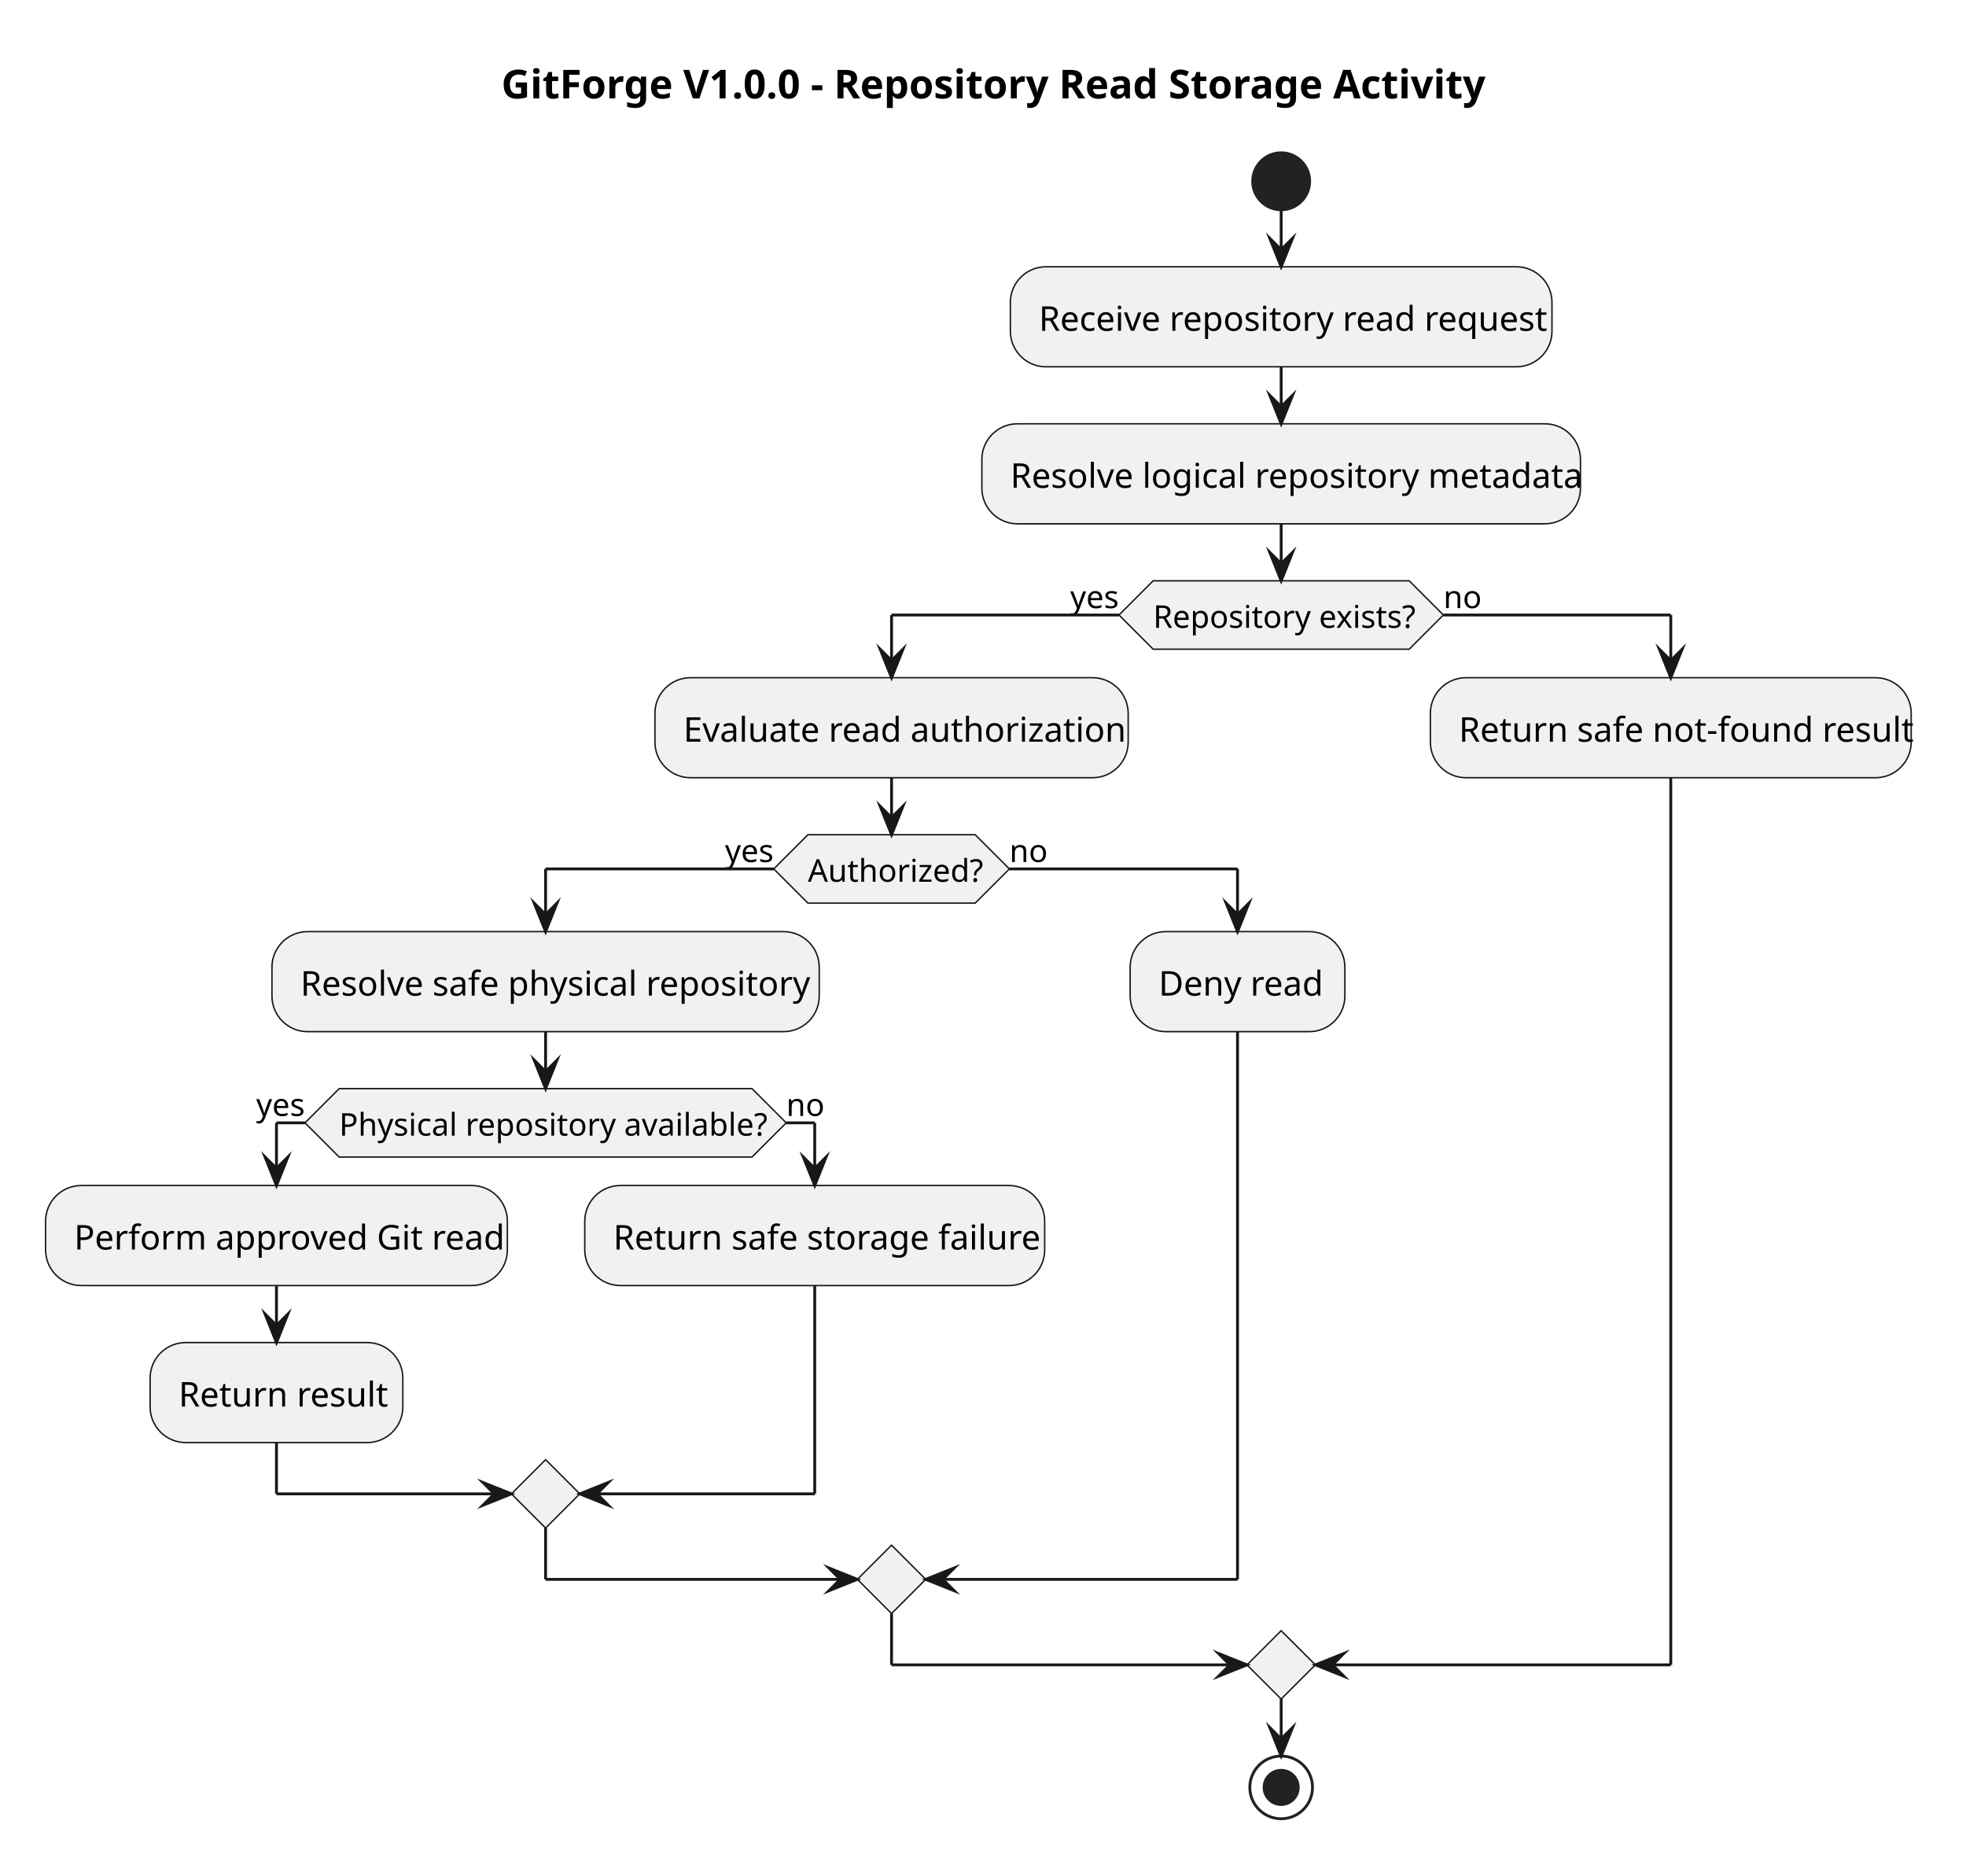
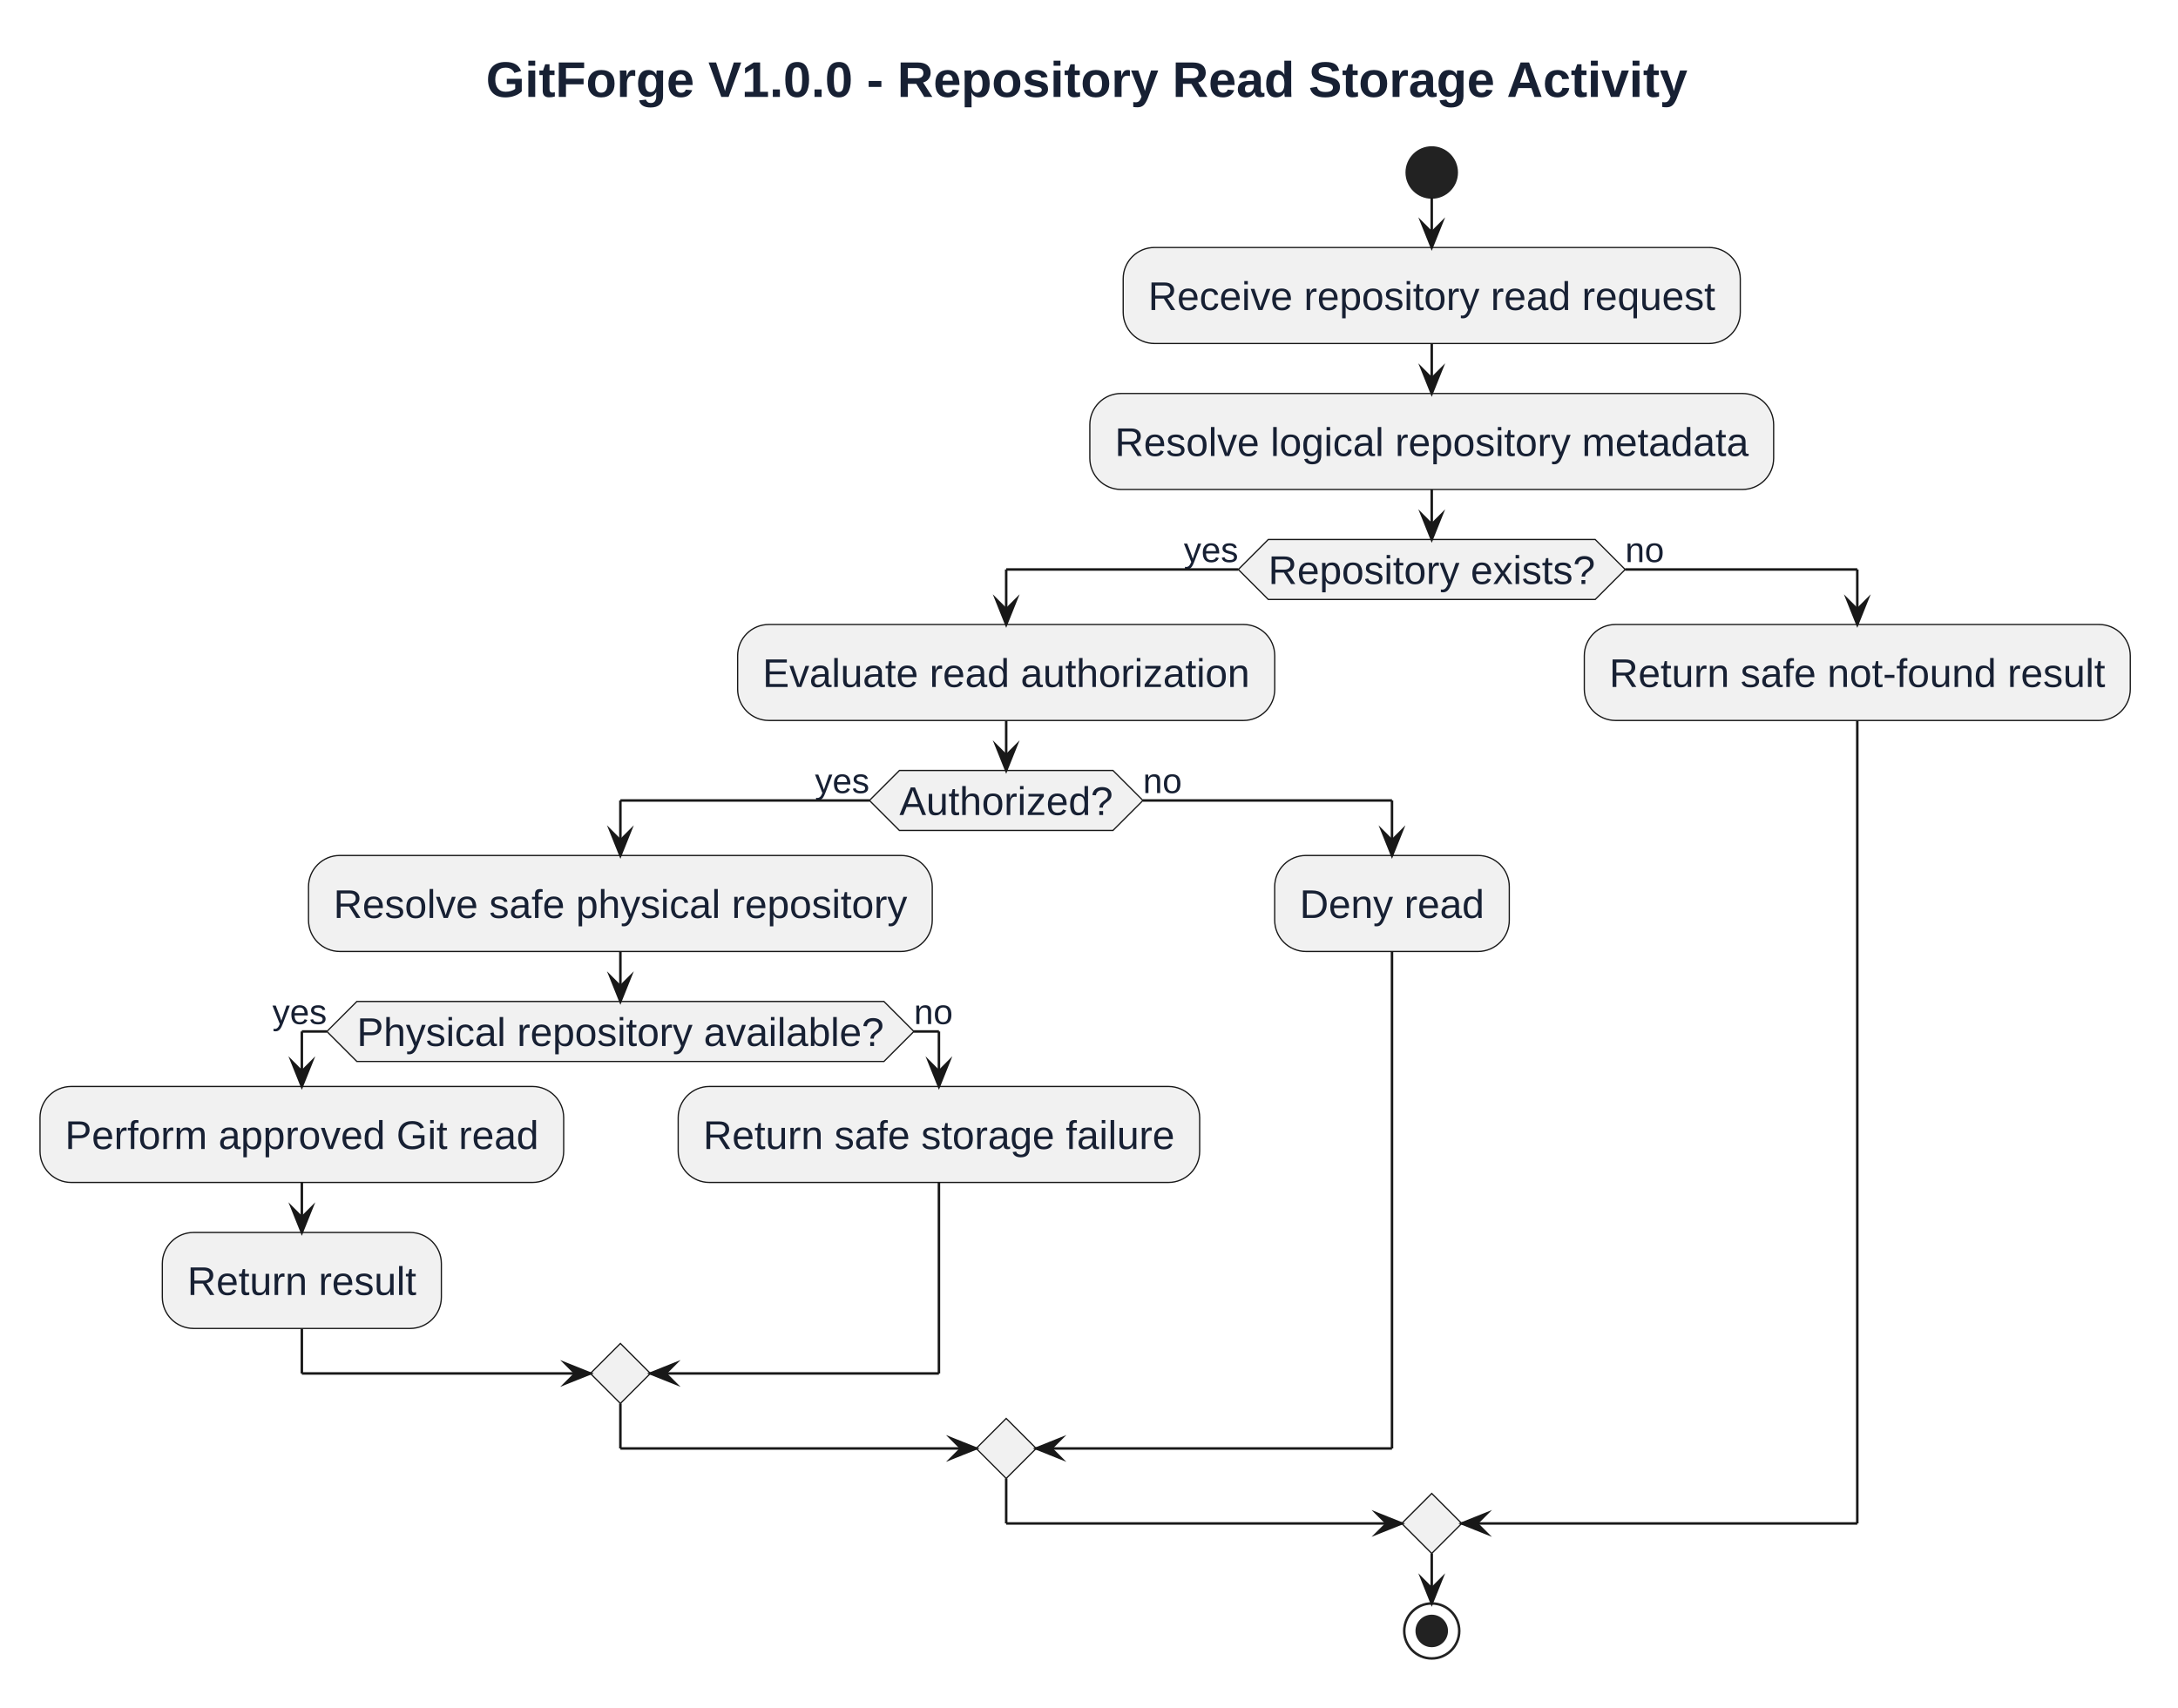
- <svg xmlns="http://www.w3.org/2000/svg" version="1.1" data-diagram-type="ACTIVITY" style="width:690px;height:658px;background:#FFFFFF;" width="690px" height="658px" viewBox="0 0 690 658" zoomAndPan="magnify" preserveAspectRatio="none" contentStyleType="text/css">
+ <svg xmlns="http://www.w3.org/2000/svg" version="1.1" data-diagram-type="ACTIVITY" style="width:871px;height:683px;background:#FFFFFF;" width="871px" height="683px" viewBox="0 0 871 683" zoomAndPan="magnify" preserveAspectRatio="none" contentStyleType="text/css">
  <defs />
  <g font-family="sans-serif" lengthAdjust="spacing">
-     <g class="title" data-source-line="1">
-       <text x="175.95" y="34.533" fill="#000" font-size="14" textLength="336.861" font-weight="700">GitForge V1.0.0 - Repository Read Storage Activity</text>
+     <g class="title" data-source-line="8">
+       <text x="194.342" y="38.76" fill="#172033" font-size="20" textLength="481.23" font-weight="700" font-family="Arial">GitForge V1.0.0 - Repository Read Storage Activity</text>
    </g>
-     <ellipse cx="449.647" cy="63.609" rx="10" ry="10" fill="#222" style="stroke:#222;stroke-width:1;" />
-     <rect x="354.604" y="93.609" width="190.086" height="35.094" fill="#F1F1F1" style="stroke:#181818;stroke-width:0.5;" rx="12.5" ry="12.5" />
-     <text x="364.604" y="116.066" fill="#000" font-size="12" textLength="170.086">Receive repository read request</text>
-     <rect x="344.599" y="148.703" width="210.096" height="35.094" fill="#F1F1F1" style="stroke:#181818;stroke-width:0.5;" rx="12.5" ry="12.5" />
-     <text x="354.599" y="171.16" fill="#000" font-size="12" textLength="190.096">Resolve logical repository metadata</text>
-     <polygon points="404.712,203.797,494.581,203.797,506.581,215.797,494.581,227.797,404.712,227.797,392.712,215.797,404.712,203.797" fill="#F1F1F1" style="stroke:#181818;stroke-width:0.5;stroke-linejoin:miter;stroke-miterlimit:10;" />
-     <text x="404.712" y="220.298" fill="#000" font-size="11" textLength="89.869">Repository exists?</text>
-     <text x="375.594" y="213.38" fill="#000" font-size="11" textLength="17.118">yes</text>
-     <text x="506.581" y="213.38" fill="#000" font-size="11" textLength="12.235">no</text>
-     <rect x="229.858" y="237.797" width="166.098" height="35.094" fill="#F1F1F1" style="stroke:#181818;stroke-width:0.5;" rx="12.5" ry="12.5" />
-     <text x="239.858" y="260.254" fill="#000" font-size="12" textLength="146.098">Evaluate read authorization</text>
-     <polygon points="283.554,292.891,342.26,292.891,354.26,304.891,342.26,316.891,283.554,316.891,271.554,304.891,283.554,292.891" fill="#F1F1F1" style="stroke:#181818;stroke-width:0.5;stroke-linejoin:miter;stroke-miterlimit:10;" />
-     <text x="283.554" y="309.392" fill="#000" font-size="11" textLength="58.706">Authorized?</text>
-     <text x="254.436" y="302.474" fill="#000" font-size="11" textLength="17.118">yes</text>
-     <text x="354.26" y="302.474" fill="#000" font-size="11" textLength="12.235">no</text>
-     <rect x="95.448" y="326.891" width="192.078" height="35.094" fill="#F1F1F1" style="stroke:#181818;stroke-width:0.5;" rx="12.5" ry="12.5" />
-     <text x="105.448" y="349.348" fill="#000" font-size="12" textLength="172.078">Resolve safe physical repository</text>
-     <polygon points="119.033,381.984,263.94,381.984,275.94,393.984,263.94,405.984,119.033,405.984,107.033,393.984,119.033,381.984" fill="#F1F1F1" style="stroke:#181818;stroke-width:0.5;stroke-linejoin:miter;stroke-miterlimit:10;" />
-     <text x="119.033" y="398.485" fill="#000" font-size="11" textLength="144.907">Physical repository available?</text>
-     <text x="89.916" y="391.567" fill="#000" font-size="11" textLength="17.118">yes</text>
-     <text x="275.94" y="391.567" fill="#000" font-size="11" textLength="12.235">no</text>
-     <rect x="16" y="415.984" width="162.066" height="35.094" fill="#F1F1F1" style="stroke:#181818;stroke-width:0.5;" rx="12.5" ry="12.5" />
-     <text x="26" y="438.441" fill="#000" font-size="12" textLength="142.066">Perform approved Git read</text>
-     <rect x="52.686" y="471.078" width="88.695" height="35.094" fill="#F1F1F1" style="stroke:#181818;stroke-width:0.5;" rx="12.5" ry="12.5" />
-     <text x="62.686" y="493.535" fill="#000" font-size="12" textLength="68.695">Return result</text>
-     <rect x="205.235" y="415.984" width="161.41" height="35.094" fill="#F1F1F1" style="stroke:#181818;stroke-width:0.5;" rx="12.5" ry="12.5" />
-     <text x="215.235" y="438.441" fill="#000" font-size="12" textLength="141.41">Return safe storage failure</text>
-     <polygon points="191.487,512.172,203.487,524.172,191.487,536.172,179.487,524.172,191.487,512.172" fill="#F1F1F1" style="stroke:#181818;stroke-width:0.5;stroke-linejoin:miter;stroke-miterlimit:10;" />
-     <rect x="396.645" y="326.891" width="75.365" height="35.094" fill="#F1F1F1" style="stroke:#181818;stroke-width:0.5;" rx="12.5" ry="12.5" />
-     <text x="406.645" y="349.348" fill="#000" font-size="12" textLength="55.365">Deny read</text>
-     <polygon points="312.907,542.172,324.907,554.172,312.907,566.172,300.907,554.172,312.907,542.172" fill="#F1F1F1" style="stroke:#181818;stroke-width:0.5;stroke-linejoin:miter;stroke-miterlimit:10;" />
-     <rect x="502.01" y="237.797" width="168.752" height="35.094" fill="#F1F1F1" style="stroke:#181818;stroke-width:0.5;" rx="12.5" ry="12.5" />
-     <text x="512.01" y="260.254" fill="#000" font-size="12" textLength="148.752">Return safe not-found result</text>
-     <polygon points="449.647,572.172,461.647,584.172,449.647,596.172,437.647,584.172,449.647,572.172" fill="#F1F1F1" style="stroke:#181818;stroke-width:0.5;stroke-linejoin:miter;stroke-miterlimit:10;" />
-     <ellipse cx="449.647" cy="627.172" rx="11" ry="11" fill="none" style="stroke:#222;stroke-width:1;" />
-     <ellipse cx="449.647" cy="627.172" rx="6" ry="6" fill="#222" style="stroke:#222;stroke-width:1;" />
-     <line x1="449.647" y1="73.609" x2="449.647" y2="93.609" style="stroke:#181818;stroke-width:1;" />
-     <polygon points="445.647,83.609,449.647,93.609,453.647,83.609,449.647,87.609" fill="#181818" style="stroke:#181818;stroke-width:1;stroke-linejoin:miter;stroke-miterlimit:10;" />
-     <line x1="449.647" y1="128.703" x2="449.647" y2="148.703" style="stroke:#181818;stroke-width:1;" />
-     <polygon points="445.647,138.703,449.647,148.703,453.647,138.703,449.647,142.703" fill="#181818" style="stroke:#181818;stroke-width:1;stroke-linejoin:miter;stroke-miterlimit:10;" />
-     <line x1="97.033" y1="451.078" x2="97.033" y2="471.078" style="stroke:#181818;stroke-width:1;" />
-     <polygon points="93.033,461.078,97.033,471.078,101.033,461.078,97.033,465.078" fill="#181818" style="stroke:#181818;stroke-width:1;stroke-linejoin:miter;stroke-miterlimit:10;" />
-     <line x1="107.033" y1="393.984" x2="97.033" y2="393.984" style="stroke:#181818;stroke-width:1;" />
-     <line x1="97.033" y1="393.984" x2="97.033" y2="415.984" style="stroke:#181818;stroke-width:1;" />
-     <polygon points="93.033,405.984,97.033,415.984,101.033,405.984,97.033,409.984" fill="#181818" style="stroke:#181818;stroke-width:1;stroke-linejoin:miter;stroke-miterlimit:10;" />
-     <line x1="275.94" y1="393.984" x2="285.94" y2="393.984" style="stroke:#181818;stroke-width:1;" />
-     <line x1="285.94" y1="393.984" x2="285.94" y2="415.984" style="stroke:#181818;stroke-width:1;" />
-     <polygon points="281.94,405.984,285.94,415.984,289.94,405.984,285.94,409.984" fill="#181818" style="stroke:#181818;stroke-width:1;stroke-linejoin:miter;stroke-miterlimit:10;" />
-     <line x1="97.033" y1="506.172" x2="97.033" y2="524.172" style="stroke:#181818;stroke-width:1;" />
-     <line x1="97.033" y1="524.172" x2="179.487" y2="524.172" style="stroke:#181818;stroke-width:1;" />
-     <polygon points="169.487,520.172,179.487,524.172,169.487,528.172,173.487,524.172" fill="#181818" style="stroke:#181818;stroke-width:1;stroke-linejoin:miter;stroke-miterlimit:10;" />
-     <line x1="285.94" y1="451.078" x2="285.94" y2="524.172" style="stroke:#181818;stroke-width:1;" />
-     <line x1="285.94" y1="524.172" x2="203.487" y2="524.172" style="stroke:#181818;stroke-width:1;" />
-     <polygon points="213.487,520.172,203.487,524.172,213.487,528.172,209.487,524.172" fill="#181818" style="stroke:#181818;stroke-width:1;stroke-linejoin:miter;stroke-miterlimit:10;" />
-     <line x1="191.487" y1="361.984" x2="191.487" y2="381.984" style="stroke:#181818;stroke-width:1;" />
-     <polygon points="187.487,371.984,191.487,381.984,195.487,371.984,191.487,375.984" fill="#181818" style="stroke:#181818;stroke-width:1;stroke-linejoin:miter;stroke-miterlimit:10;" />
-     <line x1="271.554" y1="304.891" x2="191.487" y2="304.891" style="stroke:#181818;stroke-width:1;" />
-     <line x1="191.487" y1="304.891" x2="191.487" y2="326.891" style="stroke:#181818;stroke-width:1;" />
-     <polygon points="187.487,316.891,191.487,326.891,195.487,316.891,191.487,320.891" fill="#181818" style="stroke:#181818;stroke-width:1;stroke-linejoin:miter;stroke-miterlimit:10;" />
-     <line x1="354.26" y1="304.891" x2="434.328" y2="304.891" style="stroke:#181818;stroke-width:1;" />
-     <line x1="434.328" y1="304.891" x2="434.328" y2="326.891" style="stroke:#181818;stroke-width:1;" />
-     <polygon points="430.328,316.891,434.328,326.891,438.328,316.891,434.328,320.891" fill="#181818" style="stroke:#181818;stroke-width:1;stroke-linejoin:miter;stroke-miterlimit:10;" />
-     <line x1="191.487" y1="536.172" x2="191.487" y2="554.172" style="stroke:#181818;stroke-width:1;" />
-     <line x1="191.487" y1="554.172" x2="300.907" y2="554.172" style="stroke:#181818;stroke-width:1;" />
-     <polygon points="290.907,550.172,300.907,554.172,290.907,558.172,294.907,554.172" fill="#181818" style="stroke:#181818;stroke-width:1;stroke-linejoin:miter;stroke-miterlimit:10;" />
-     <line x1="434.328" y1="361.984" x2="434.328" y2="554.172" style="stroke:#181818;stroke-width:1;" />
-     <line x1="434.328" y1="554.172" x2="324.907" y2="554.172" style="stroke:#181818;stroke-width:1;" />
-     <polygon points="334.907,550.172,324.907,554.172,334.907,558.172,330.907,554.172" fill="#181818" style="stroke:#181818;stroke-width:1;stroke-linejoin:miter;stroke-miterlimit:10;" />
-     <line x1="312.907" y1="272.891" x2="312.907" y2="292.891" style="stroke:#181818;stroke-width:1;" />
-     <polygon points="308.907,282.891,312.907,292.891,316.907,282.891,312.907,286.891" fill="#181818" style="stroke:#181818;stroke-width:1;stroke-linejoin:miter;stroke-miterlimit:10;" />
-     <line x1="392.712" y1="215.797" x2="312.907" y2="215.797" style="stroke:#181818;stroke-width:1;" />
-     <line x1="312.907" y1="215.797" x2="312.907" y2="237.797" style="stroke:#181818;stroke-width:1;" />
-     <polygon points="308.907,227.797,312.907,237.797,316.907,227.797,312.907,231.797" fill="#181818" style="stroke:#181818;stroke-width:1;stroke-linejoin:miter;stroke-miterlimit:10;" />
-     <line x1="506.581" y1="215.797" x2="586.386" y2="215.797" style="stroke:#181818;stroke-width:1;" />
-     <line x1="586.386" y1="215.797" x2="586.386" y2="237.797" style="stroke:#181818;stroke-width:1;" />
-     <polygon points="582.386,227.797,586.386,237.797,590.386,227.797,586.386,231.797" fill="#181818" style="stroke:#181818;stroke-width:1;stroke-linejoin:miter;stroke-miterlimit:10;" />
-     <line x1="312.907" y1="566.172" x2="312.907" y2="584.172" style="stroke:#181818;stroke-width:1;" />
-     <line x1="312.907" y1="584.172" x2="437.647" y2="584.172" style="stroke:#181818;stroke-width:1;" />
-     <polygon points="427.647,580.172,437.647,584.172,427.647,588.172,431.647,584.172" fill="#181818" style="stroke:#181818;stroke-width:1;stroke-linejoin:miter;stroke-miterlimit:10;" />
-     <line x1="586.386" y1="272.891" x2="586.386" y2="584.172" style="stroke:#181818;stroke-width:1;" />
-     <line x1="586.386" y1="584.172" x2="461.647" y2="584.172" style="stroke:#181818;stroke-width:1;" />
-     <polygon points="471.647,580.172,461.647,584.172,471.647,588.172,467.647,584.172" fill="#181818" style="stroke:#181818;stroke-width:1;stroke-linejoin:miter;stroke-miterlimit:10;" />
-     <line x1="449.647" y1="183.797" x2="449.647" y2="203.797" style="stroke:#181818;stroke-width:1;" />
-     <polygon points="445.647,193.797,449.647,203.797,453.647,193.797,449.647,197.797" fill="#181818" style="stroke:#181818;stroke-width:1;stroke-linejoin:miter;stroke-miterlimit:10;" />
-     <line x1="449.647" y1="596.172" x2="449.647" y2="616.172" style="stroke:#181818;stroke-width:1;" />
-     <polygon points="445.647,606.172,449.647,616.172,453.647,606.172,449.647,610.172" fill="#181818" style="stroke:#181818;stroke-width:1;stroke-linejoin:miter;stroke-miterlimit:10;" />
+     <ellipse cx="572.564" cy="68.998" rx="10" ry="10" fill="#222" style="stroke:#222;stroke-width:1;" />
+     <rect x="449.174" y="98.998" width="246.781" height="38.398" fill="#F1F1F1" style="stroke:#181818;stroke-width:0.5;" rx="12.5" ry="12.5" />
+     <text x="459.174" y="124.006" fill="#172033" font-size="16" textLength="226.781" font-family="Arial">Receive repository read request</text>
+     <rect x="435.834" y="157.396" width="273.461" height="38.398" fill="#F1F1F1" style="stroke:#181818;stroke-width:0.5;" rx="12.5" ry="12.5" />
+     <text x="445.834" y="182.404" fill="#172033" font-size="16" textLength="253.461" font-family="Arial">Resolve logical repository metadata</text>
+     <polygon points="507.205,215.795,637.924,215.795,649.924,227.795,637.924,239.795,507.205,239.795,495.205,227.795,507.205,215.795" fill="#F1F1F1" style="stroke:#181818;stroke-width:0.5;stroke-linejoin:miter;stroke-miterlimit:10;" />
+     <text x="507.205" y="233.604" fill="#172033" font-size="16" textLength="130.719" font-family="Arial">Repository exists?</text>
+     <text x="473.419" y="224.828" fill="#172033" font-size="14" textLength="21.786" font-family="Arial">yes</text>
+     <text x="649.924" y="224.828" fill="#172033" font-size="14" textLength="15.572" font-family="Arial">no</text>
+     <rect x="294.984" y="249.795" width="214.797" height="38.398" fill="#F1F1F1" style="stroke:#181818;stroke-width:0.5;" rx="12.5" ry="12.5" />
+     <text x="304.984" y="274.803" fill="#172033" font-size="16" textLength="194.797" font-family="Arial">Evaluate read authorization</text>
+     <polygon points="359.688,308.193,445.078,308.193,457.078,320.193,445.078,332.193,359.688,332.193,347.688,320.193,359.688,308.193" fill="#F1F1F1" style="stroke:#181818;stroke-width:0.5;stroke-linejoin:miter;stroke-miterlimit:10;" />
+     <text x="359.688" y="326.002" fill="#172033" font-size="16" textLength="85.391" font-family="Arial">Authorized?</text>
+     <text x="325.901" y="317.227" fill="#172033" font-size="14" textLength="21.786" font-family="Arial">yes</text>
+     <text x="457.078" y="317.227" fill="#172033" font-size="14" textLength="15.572" font-family="Arial">no</text>
+     <rect x="123.379" y="342.193" width="249.438" height="38.398" fill="#F1F1F1" style="stroke:#181818;stroke-width:0.5;" rx="12.5" ry="12.5" />
+     <text x="133.379" y="367.201" fill="#172033" font-size="16" textLength="229.438" font-family="Arial">Resolve safe physical repository</text>
+     <polygon points="142.711,400.592,353.484,400.592,365.484,412.592,353.484,424.592,142.711,424.592,130.711,412.592,142.711,400.592" fill="#F1F1F1" style="stroke:#181818;stroke-width:0.5;stroke-linejoin:miter;stroke-miterlimit:10;" />
+     <text x="142.711" y="418.4" fill="#172033" font-size="16" textLength="210.773" font-family="Arial">Physical repository available?</text>
+     <text x="108.925" y="409.625" fill="#172033" font-size="14" textLength="21.786" font-family="Arial">yes</text>
+     <text x="365.484" y="409.625" fill="#172033" font-size="14" textLength="15.572" font-family="Arial">no</text>
+     <rect x="16" y="434.592" width="209.422" height="38.398" fill="#F1F1F1" style="stroke:#181818;stroke-width:0.5;" rx="12.5" ry="12.5" />
+     <text x="26" y="459.6" fill="#172033" font-size="16" textLength="189.422" font-family="Arial">Perform approved Git read</text>
+     <rect x="64.914" y="492.99" width="111.594" height="38.398" fill="#F1F1F1" style="stroke:#181818;stroke-width:0.5;" rx="12.5" ry="12.5" />
+     <text x="74.914" y="517.998" fill="#172033" font-size="16" textLength="91.594" font-family="Arial">Return result</text>
+     <rect x="271.211" y="434.592" width="208.547" height="38.398" fill="#F1F1F1" style="stroke:#181818;stroke-width:0.5;" rx="12.5" ry="12.5" />
+     <text x="281.211" y="459.6" fill="#172033" font-size="16" textLength="188.547" font-family="Arial">Return safe storage failure</text>
+     <polygon points="248.098,537.389,260.098,549.389,248.098,561.389,236.098,549.389,248.098,537.389" fill="#F1F1F1" style="stroke:#181818;stroke-width:0.5;stroke-linejoin:miter;stroke-miterlimit:10;" />
+     <rect x="509.758" y="342.193" width="93.82" height="38.398" fill="#F1F1F1" style="stroke:#181818;stroke-width:0.5;" rx="12.5" ry="12.5" />
+     <text x="519.758" y="367.201" fill="#172033" font-size="16" textLength="73.82" font-family="Arial">Deny read</text>
+     <polygon points="402.383,567.389,414.383,579.389,402.383,591.389,390.383,579.389,402.383,567.389" fill="#F1F1F1" style="stroke:#181818;stroke-width:0.5;stroke-linejoin:miter;stroke-miterlimit:10;" />
+     <rect x="633.578" y="249.795" width="218.336" height="38.398" fill="#F1F1F1" style="stroke:#181818;stroke-width:0.5;" rx="12.5" ry="12.5" />
+     <text x="643.578" y="274.803" fill="#172033" font-size="16" textLength="198.336" font-family="Arial">Return safe not-found result</text>
+     <polygon points="572.564,597.389,584.564,609.389,572.564,621.389,560.564,609.389,572.564,597.389" fill="#F1F1F1" style="stroke:#181818;stroke-width:0.5;stroke-linejoin:miter;stroke-miterlimit:10;" />
+     <ellipse cx="572.564" cy="652.389" rx="11" ry="11" fill="none" style="stroke:#222;stroke-width:1;" />
+     <ellipse cx="572.564" cy="652.389" rx="6" ry="6" fill="#222" style="stroke:#222;stroke-width:1;" />
+     <line x1="572.564" y1="78.998" x2="572.564" y2="98.998" style="stroke:#181818;stroke-width:1;" />
+     <polygon points="568.564,88.998,572.564,98.998,576.564,88.998,572.564,92.998" fill="#181818" style="stroke:#181818;stroke-width:1;stroke-linejoin:miter;stroke-miterlimit:10;" />
+     <line x1="572.564" y1="137.396" x2="572.564" y2="157.396" style="stroke:#181818;stroke-width:1;" />
+     <polygon points="568.564,147.396,572.564,157.396,576.564,147.396,572.564,151.396" fill="#181818" style="stroke:#181818;stroke-width:1;stroke-linejoin:miter;stroke-miterlimit:10;" />
+     <line x1="120.711" y1="472.99" x2="120.711" y2="492.99" style="stroke:#181818;stroke-width:1;" />
+     <polygon points="116.711,482.99,120.711,492.99,124.711,482.99,120.711,486.99" fill="#181818" style="stroke:#181818;stroke-width:1;stroke-linejoin:miter;stroke-miterlimit:10;" />
+     <line x1="130.711" y1="412.592" x2="120.711" y2="412.592" style="stroke:#181818;stroke-width:1;" />
+     <line x1="120.711" y1="412.592" x2="120.711" y2="434.592" style="stroke:#181818;stroke-width:1;" />
+     <polygon points="116.711,424.592,120.711,434.592,124.711,424.592,120.711,428.592" fill="#181818" style="stroke:#181818;stroke-width:1;stroke-linejoin:miter;stroke-miterlimit:10;" />
+     <line x1="365.484" y1="412.592" x2="375.484" y2="412.592" style="stroke:#181818;stroke-width:1;" />
+     <line x1="375.484" y1="412.592" x2="375.484" y2="434.592" style="stroke:#181818;stroke-width:1;" />
+     <polygon points="371.484,424.592,375.484,434.592,379.484,424.592,375.484,428.592" fill="#181818" style="stroke:#181818;stroke-width:1;stroke-linejoin:miter;stroke-miterlimit:10;" />
+     <line x1="120.711" y1="531.389" x2="120.711" y2="549.389" style="stroke:#181818;stroke-width:1;" />
+     <line x1="120.711" y1="549.389" x2="236.098" y2="549.389" style="stroke:#181818;stroke-width:1;" />
+     <polygon points="226.098,545.389,236.098,549.389,226.098,553.389,230.098,549.389" fill="#181818" style="stroke:#181818;stroke-width:1;stroke-linejoin:miter;stroke-miterlimit:10;" />
+     <line x1="375.484" y1="472.99" x2="375.484" y2="549.389" style="stroke:#181818;stroke-width:1;" />
+     <line x1="375.484" y1="549.389" x2="260.098" y2="549.389" style="stroke:#181818;stroke-width:1;" />
+     <polygon points="270.098,545.389,260.098,549.389,270.098,553.389,266.098,549.389" fill="#181818" style="stroke:#181818;stroke-width:1;stroke-linejoin:miter;stroke-miterlimit:10;" />
+     <line x1="248.098" y1="380.592" x2="248.098" y2="400.592" style="stroke:#181818;stroke-width:1;" />
+     <polygon points="244.098,390.592,248.098,400.592,252.098,390.592,248.098,394.592" fill="#181818" style="stroke:#181818;stroke-width:1;stroke-linejoin:miter;stroke-miterlimit:10;" />
+     <line x1="347.688" y1="320.193" x2="248.098" y2="320.193" style="stroke:#181818;stroke-width:1;" />
+     <line x1="248.098" y1="320.193" x2="248.098" y2="342.193" style="stroke:#181818;stroke-width:1;" />
+     <polygon points="244.098,332.193,248.098,342.193,252.098,332.193,248.098,336.193" fill="#181818" style="stroke:#181818;stroke-width:1;stroke-linejoin:miter;stroke-miterlimit:10;" />
+     <line x1="457.078" y1="320.193" x2="556.668" y2="320.193" style="stroke:#181818;stroke-width:1;" />
+     <line x1="556.668" y1="320.193" x2="556.668" y2="342.193" style="stroke:#181818;stroke-width:1;" />
+     <polygon points="552.668,332.193,556.668,342.193,560.668,332.193,556.668,336.193" fill="#181818" style="stroke:#181818;stroke-width:1;stroke-linejoin:miter;stroke-miterlimit:10;" />
+     <line x1="248.098" y1="561.389" x2="248.098" y2="579.389" style="stroke:#181818;stroke-width:1;" />
+     <line x1="248.098" y1="579.389" x2="390.383" y2="579.389" style="stroke:#181818;stroke-width:1;" />
+     <polygon points="380.383,575.389,390.383,579.389,380.383,583.389,384.383,579.389" fill="#181818" style="stroke:#181818;stroke-width:1;stroke-linejoin:miter;stroke-miterlimit:10;" />
+     <line x1="556.668" y1="380.592" x2="556.668" y2="579.389" style="stroke:#181818;stroke-width:1;" />
+     <line x1="556.668" y1="579.389" x2="414.383" y2="579.389" style="stroke:#181818;stroke-width:1;" />
+     <polygon points="424.383,575.389,414.383,579.389,424.383,583.389,420.383,579.389" fill="#181818" style="stroke:#181818;stroke-width:1;stroke-linejoin:miter;stroke-miterlimit:10;" />
+     <line x1="402.383" y1="288.193" x2="402.383" y2="308.193" style="stroke:#181818;stroke-width:1;" />
+     <polygon points="398.383,298.193,402.383,308.193,406.383,298.193,402.383,302.193" fill="#181818" style="stroke:#181818;stroke-width:1;stroke-linejoin:miter;stroke-miterlimit:10;" />
+     <line x1="495.205" y1="227.795" x2="402.383" y2="227.795" style="stroke:#181818;stroke-width:1;" />
+     <line x1="402.383" y1="227.795" x2="402.383" y2="249.795" style="stroke:#181818;stroke-width:1;" />
+     <polygon points="398.383,239.795,402.383,249.795,406.383,239.795,402.383,243.795" fill="#181818" style="stroke:#181818;stroke-width:1;stroke-linejoin:miter;stroke-miterlimit:10;" />
+     <line x1="649.924" y1="227.795" x2="742.746" y2="227.795" style="stroke:#181818;stroke-width:1;" />
+     <line x1="742.746" y1="227.795" x2="742.746" y2="249.795" style="stroke:#181818;stroke-width:1;" />
+     <polygon points="738.746,239.795,742.746,249.795,746.746,239.795,742.746,243.795" fill="#181818" style="stroke:#181818;stroke-width:1;stroke-linejoin:miter;stroke-miterlimit:10;" />
+     <line x1="402.383" y1="591.389" x2="402.383" y2="609.389" style="stroke:#181818;stroke-width:1;" />
+     <line x1="402.383" y1="609.389" x2="560.564" y2="609.389" style="stroke:#181818;stroke-width:1;" />
+     <polygon points="550.564,605.389,560.564,609.389,550.564,613.389,554.564,609.389" fill="#181818" style="stroke:#181818;stroke-width:1;stroke-linejoin:miter;stroke-miterlimit:10;" />
+     <line x1="742.746" y1="288.193" x2="742.746" y2="609.389" style="stroke:#181818;stroke-width:1;" />
+     <line x1="742.746" y1="609.389" x2="584.564" y2="609.389" style="stroke:#181818;stroke-width:1;" />
+     <polygon points="594.564,605.389,584.564,609.389,594.564,613.389,590.564,609.389" fill="#181818" style="stroke:#181818;stroke-width:1;stroke-linejoin:miter;stroke-miterlimit:10;" />
+     <line x1="572.564" y1="195.795" x2="572.564" y2="215.795" style="stroke:#181818;stroke-width:1;" />
+     <polygon points="568.564,205.795,572.564,215.795,576.564,205.795,572.564,209.795" fill="#181818" style="stroke:#181818;stroke-width:1;stroke-linejoin:miter;stroke-miterlimit:10;" />
+     <line x1="572.564" y1="621.389" x2="572.564" y2="641.389" style="stroke:#181818;stroke-width:1;" />
+     <polygon points="568.564,631.389,572.564,641.389,576.564,631.389,572.564,635.389" fill="#181818" style="stroke:#181818;stroke-width:1;stroke-linejoin:miter;stroke-miterlimit:10;" />
  </g>
</svg>
